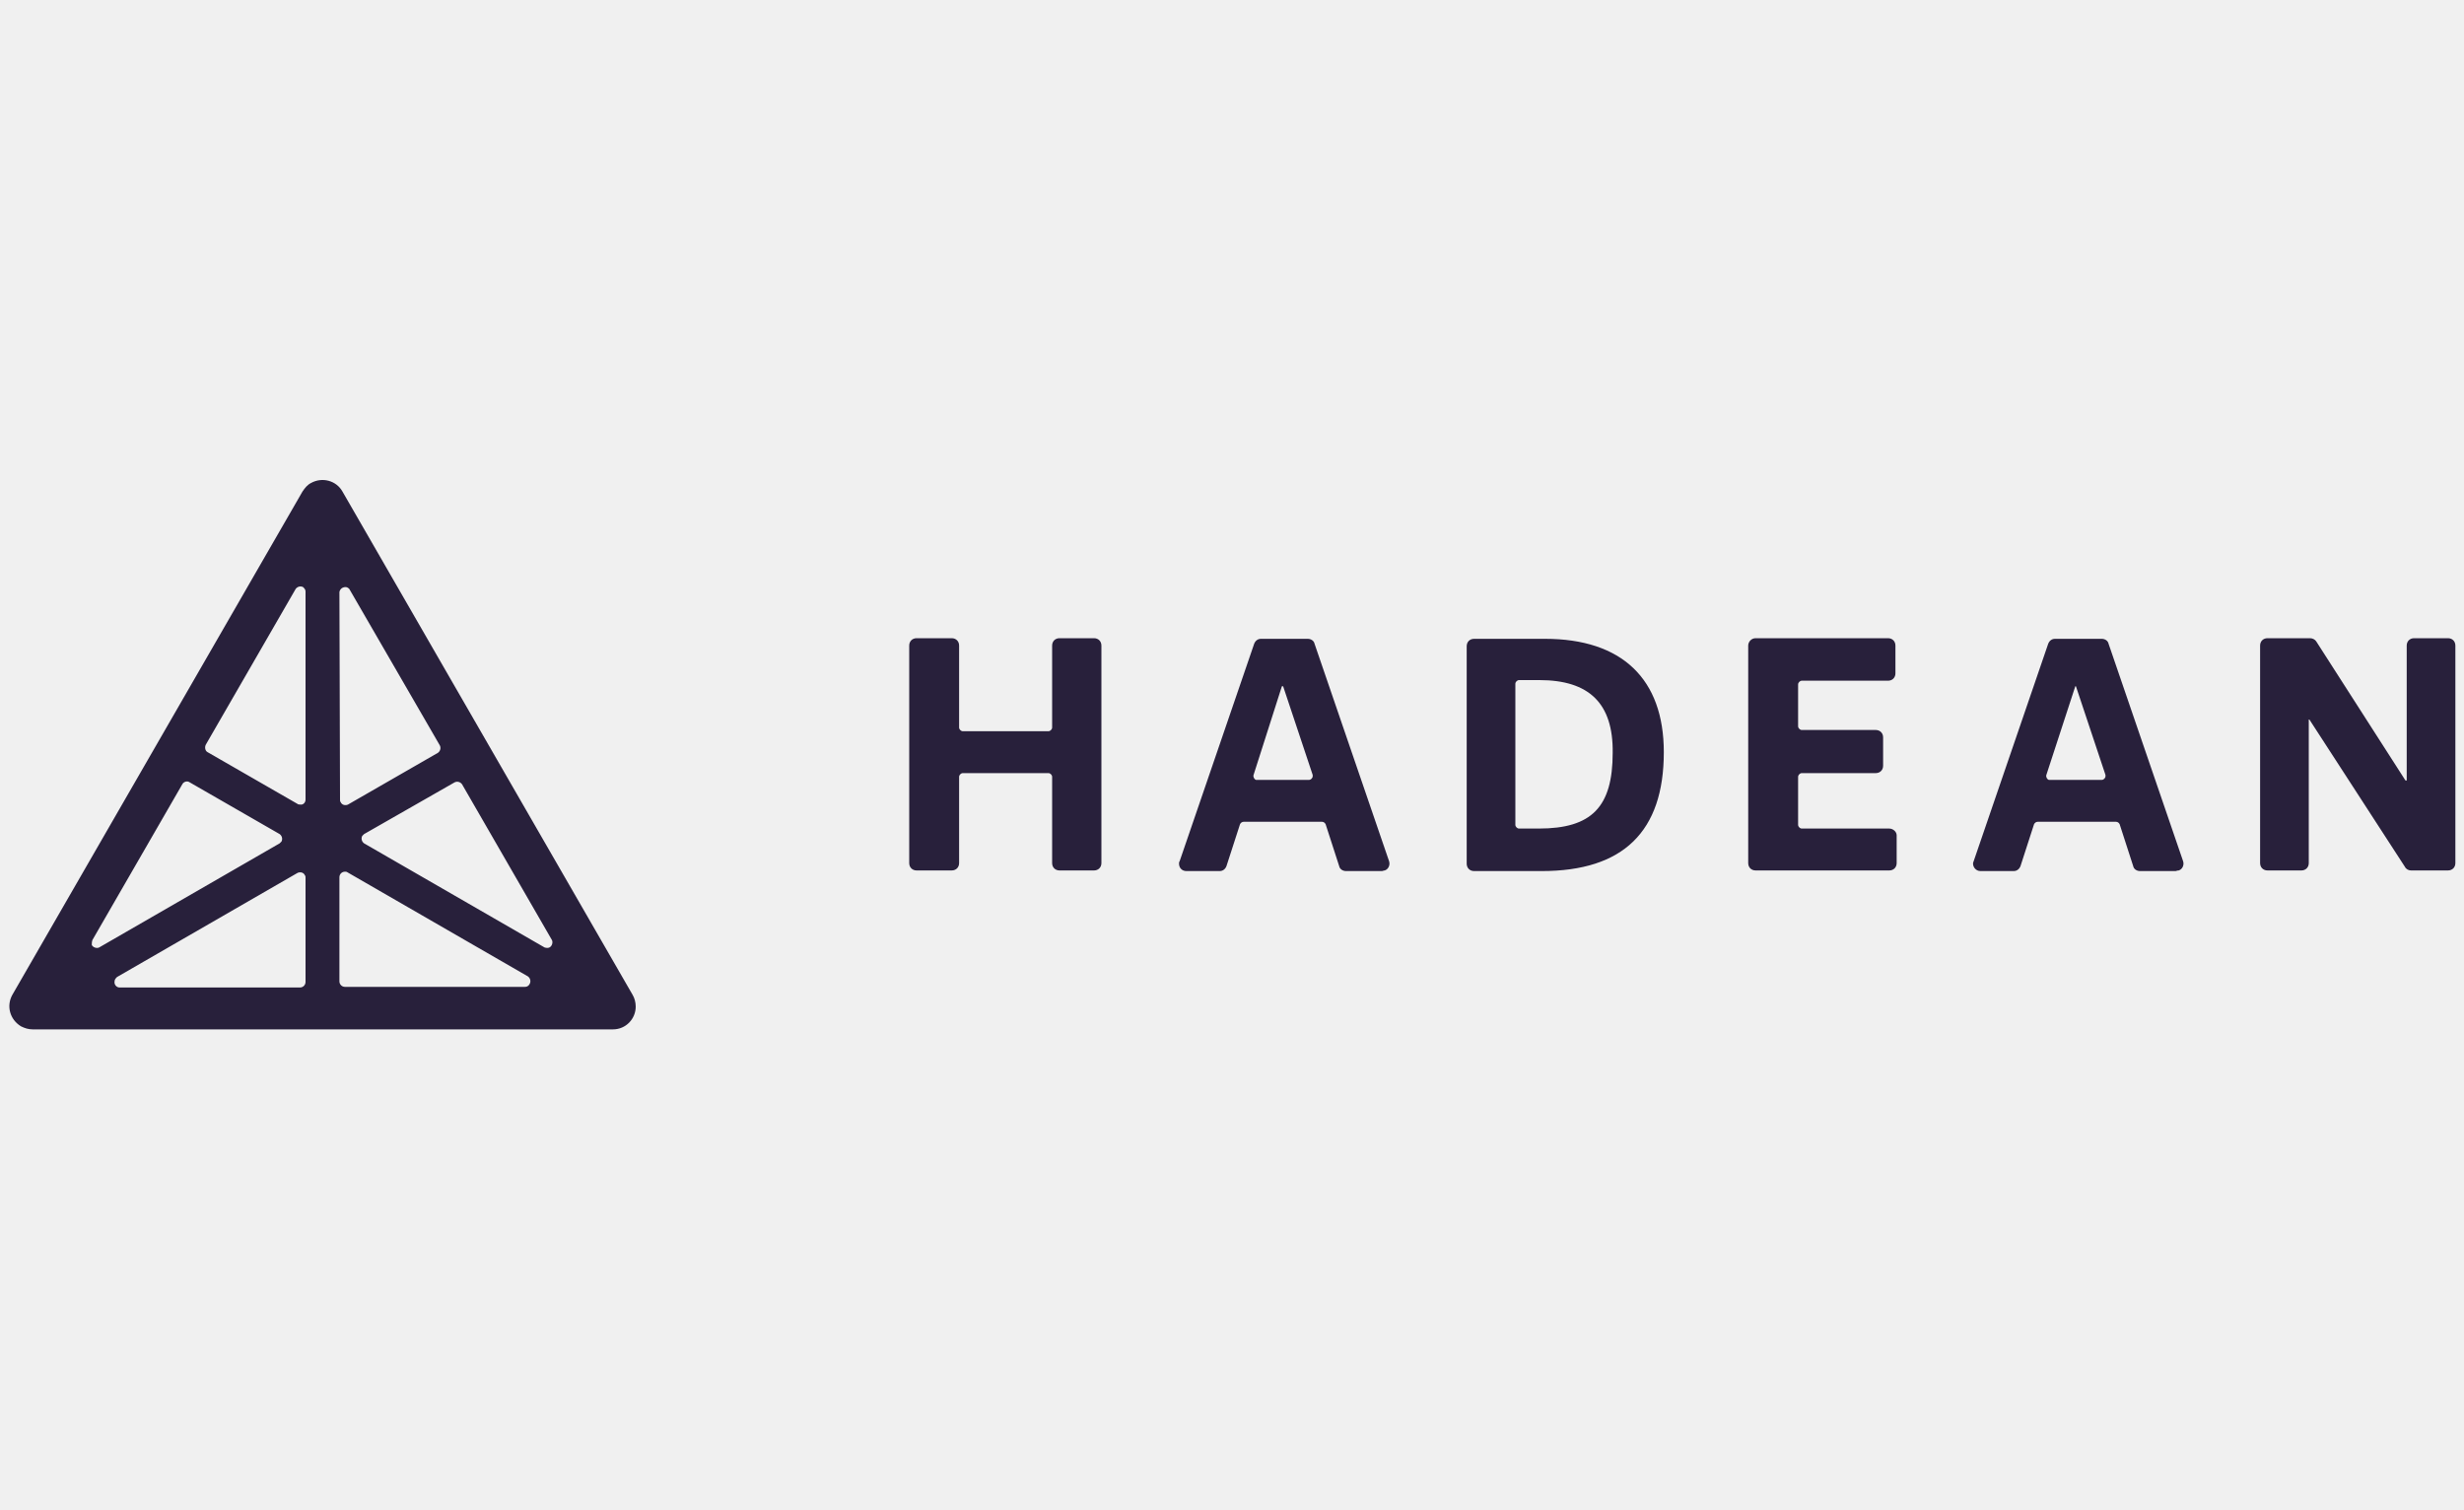
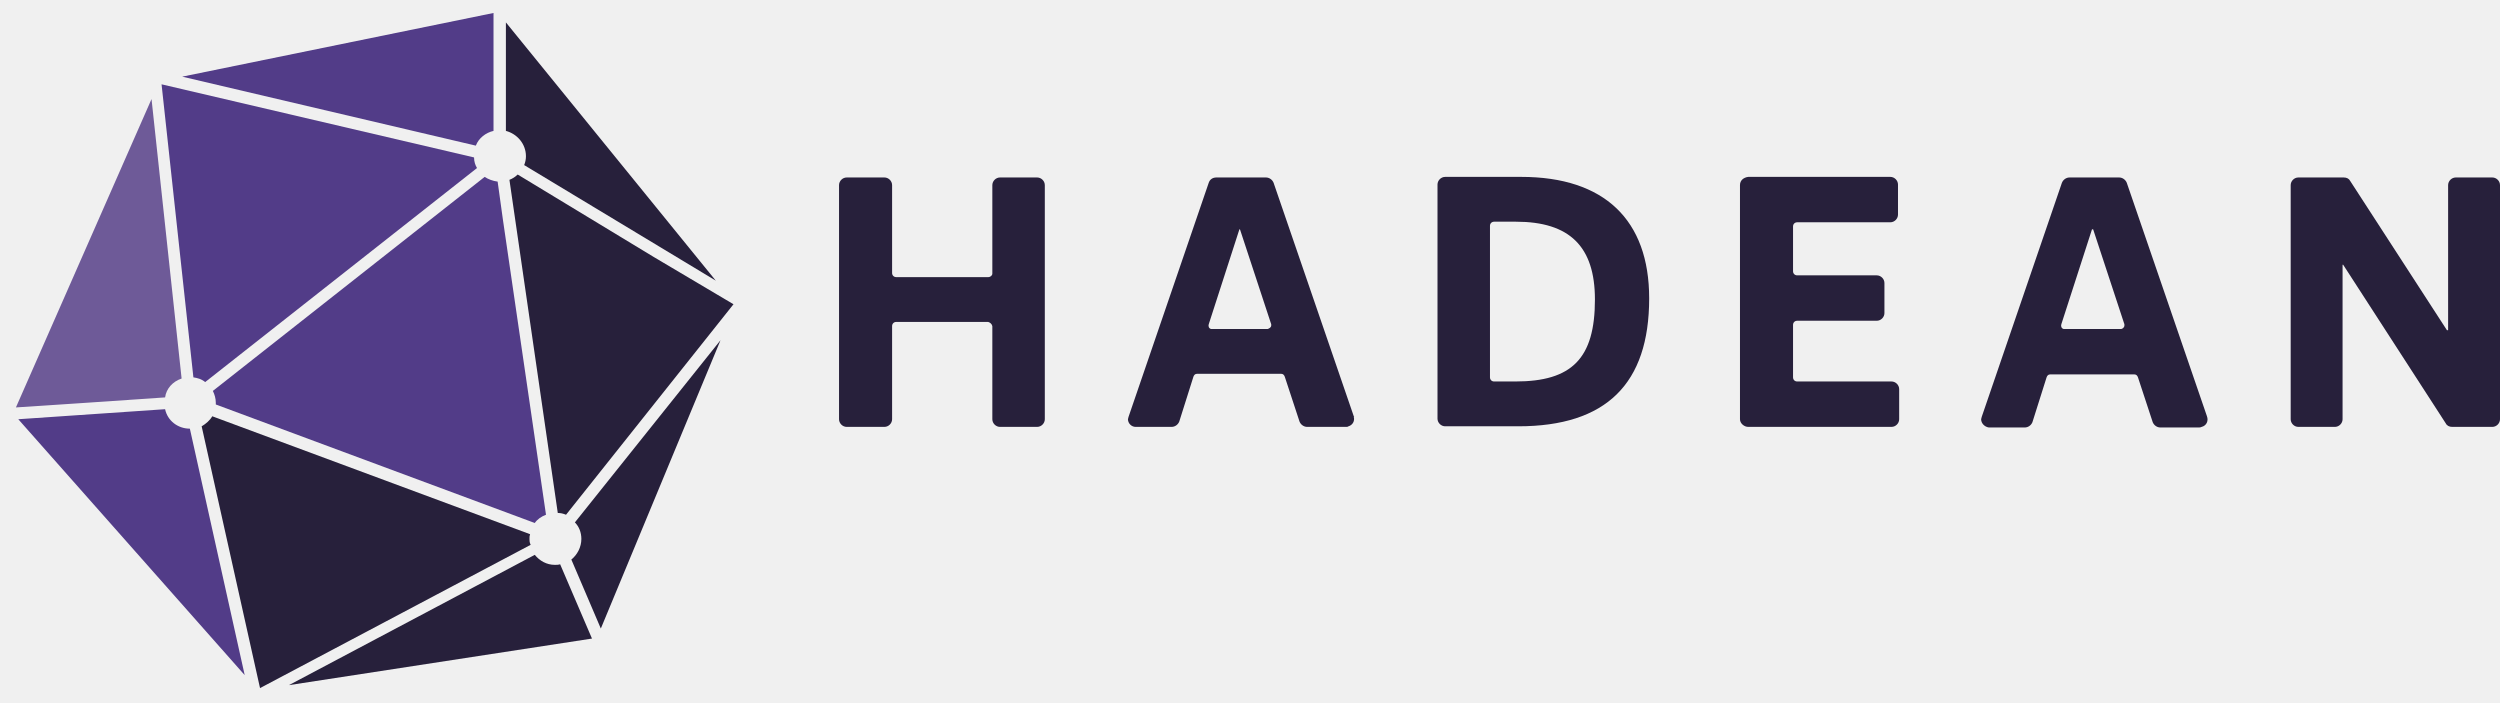
- <svg xmlns="http://www.w3.org/2000/svg" version="1.1" id="Layer_1" x="0px" y="0px" viewBox="0 0 400 245" style="enable-background:new 0 0 400 245;" xml:space="preserve">
-   <style type="text/css"> .st0{fill:#010101;} .st1{enable-background:new ;} .st2{fill:#DB1F26;} .st3{fill:#7A7A7A;} .st4{fill:#EE3275;} .st5{fill:#EE2837;} .st6{fill:#069BCF;} .st7{fill:none;} .st8{clip-path:url(#SVGID_1_);} .st9{fill-rule:evenodd;clip-rule:evenodd;fill:#F4C117;} .st10{clip-path:url(#SVGID_2_);} .st11{fill-rule:evenodd;clip-rule:evenodd;fill:url(#SVGID_3_);} .st12{fill-rule:evenodd;clip-rule:evenodd;fill:url(#SVGID_4_);} .st13{fill-rule:evenodd;clip-rule:evenodd;fill:url(#SVGID_5_);} .st14{fill-rule:evenodd;clip-rule:evenodd;fill:url(#SVGID_6_);} .st15{fill-rule:evenodd;clip-rule:evenodd;fill:url(#SVGID_7_);} .st16{fill-rule:evenodd;clip-rule:evenodd;fill:url(#SVGID_8_);} .st17{clip-path:url(#SVGID_9_);} .st18{fill-rule:evenodd;clip-rule:evenodd;fill:url(#SVGID_10_);} .st19{fill-rule:evenodd;clip-rule:evenodd;fill:url(#SVGID_11_);} .st20{fill-rule:evenodd;clip-rule:evenodd;fill:url(#SVGID_12_);} .st21{fill-rule:evenodd;clip-rule:evenodd;fill:url(#SVGID_13_);} .st22{fill-rule:evenodd;clip-rule:evenodd;fill:url(#SVGID_14_);} .st23{fill-rule:evenodd;clip-rule:evenodd;fill:url(#SVGID_15_);} .st24{fill:#FFFFFF;} .st25{clip-path:url(#SVGID_16_);} .st26{clip-path:url(#SVGID_17_);} .st27{clip-path:url(#SVGID_18_);} .st28{fill-rule:evenodd;clip-rule:evenodd;fill:url(#SVGID_19_);} .st29{fill-rule:evenodd;clip-rule:evenodd;fill:url(#SVGID_20_);} .st30{fill-rule:evenodd;clip-rule:evenodd;fill:url(#SVGID_21_);} .st31{fill-rule:evenodd;clip-rule:evenodd;fill:url(#SVGID_22_);} .st32{fill-rule:evenodd;clip-rule:evenodd;fill:url(#SVGID_23_);} .st33{fill-rule:evenodd;clip-rule:evenodd;fill:url(#SVGID_24_);} .st34{clip-path:url(#SVGID_25_);} .st35{clip-path:url(#SVGID_26_);} .st36{clip-path:url(#SVGID_27_);} .st37{fill-rule:evenodd;clip-rule:evenodd;fill:url(#SVGID_28_);} .st38{fill-rule:evenodd;clip-rule:evenodd;fill:url(#SVGID_29_);} .st39{fill-rule:evenodd;clip-rule:evenodd;fill:url(#SVGID_30_);} .st40{fill-rule:evenodd;clip-rule:evenodd;fill:url(#SVGID_31_);} .st41{fill-rule:evenodd;clip-rule:evenodd;fill:url(#SVGID_32_);} .st42{fill-rule:evenodd;clip-rule:evenodd;fill:url(#SVGID_33_);} .st43{clip-path:url(#SVGID_34_);} .st44{clip-path:url(#SVGID_35_);} .st45{clip-path:url(#SVGID_36_);} .st46{fill-rule:evenodd;clip-rule:evenodd;fill:url(#SVGID_37_);} .st47{fill-rule:evenodd;clip-rule:evenodd;fill:url(#SVGID_38_);} .st48{fill-rule:evenodd;clip-rule:evenodd;fill:url(#SVGID_39_);} .st49{fill-rule:evenodd;clip-rule:evenodd;fill:url(#SVGID_40_);} .st50{fill-rule:evenodd;clip-rule:evenodd;fill:url(#SVGID_41_);} .st51{fill-rule:evenodd;clip-rule:evenodd;fill:url(#SVGID_42_);} .st52{clip-path:url(#SVGID_43_);} .st53{fill-rule:evenodd;clip-rule:evenodd;fill:#FFFFFF;} .st54{fill-rule:evenodd;clip-rule:evenodd;fill:url(#SVGID_44_);} .st55{fill-rule:evenodd;clip-rule:evenodd;fill:url(#SVGID_45_);} .st56{fill-rule:evenodd;clip-rule:evenodd;fill:url(#SVGID_46_);} .st57{fill-rule:evenodd;clip-rule:evenodd;fill:url(#SVGID_47_);} .st58{fill-rule:evenodd;clip-rule:evenodd;fill:url(#SVGID_48_);} .st59{fill-rule:evenodd;clip-rule:evenodd;fill:url(#SVGID_49_);} .st60{fill-rule:evenodd;clip-rule:evenodd;fill:#40464E;} .st61{fill-rule:evenodd;clip-rule:evenodd;fill:#01AFAA;} .st62{fill:#28203B;} .st63{fill-rule:evenodd;clip-rule:evenodd;fill:#010101;} .st64{fill:#F26B3F;} .st65{display:none;fill:#010101;} .st66{fill:#D72027;} .st67{fill:#ED2224;} .st68{fill:#231815;} .st69{display:none;fill-rule:evenodd;clip-rule:evenodd;fill:#323137;} .st70{fill:#3D3D3C;} .st71{fill:#F09877;} </style>
-   <path class="st62" d="M170.2,125.5h-13.9c-0.3,0-0.6,0.3-0.6,0.6v14c0,0.7-0.5,1.2-1.2,1.2h-5.7c-0.7,0-1.2-0.5-1.2-1.2v-35.3 c0-0.7,0.5-1.2,1.2-1.2h5.7c0.7,0,1.2,0.5,1.2,1.2v13.3c0,0.3,0.3,0.6,0.6,0.6c0,0,0,0,0,0h13.9c0.3,0,0.6-0.3,0.6-0.6l0,0v-13.3 c0-0.7,0.5-1.2,1.2-1.2h5.6c0.7,0,1.2,0.5,1.2,1.2v35.3c0,0.7-0.5,1.2-1.2,1.2H172c-0.7,0-1.2-0.5-1.2-1.2v-14 C170.8,125.8,170.5,125.5,170.2,125.5z M224.3,141.4h-5.8c-0.5,0-1-0.3-1.1-0.8l-2.2-6.8c-0.1-0.2-0.3-0.4-0.6-0.4h-12.7 c-0.3,0-0.5,0.2-0.6,0.4l-2.2,6.8c-0.2,0.5-0.6,0.8-1.1,0.8h-5.4c-0.7,0-1.2-0.5-1.2-1.2c0-0.1,0-0.3,0.1-0.4l12.1-35.3 c0.2-0.5,0.6-0.8,1.1-0.8h7.6c0.5,0,1,0.3,1.1,0.8l12.1,35.3c0.2,0.6-0.1,1.3-0.7,1.5C224.6,141.3,224.5,141.4,224.3,141.4 L224.3,141.4z M208.1,111.4l-4.6,14.4c-0.1,0.3,0.1,0.7,0.4,0.8c0.1,0,0.1,0,0.2,0h8.4c0.3,0,0.6-0.3,0.6-0.6c0-0.1,0-0.1,0-0.2 l-4.8-14.4H208.1z M250.3,141.4h-11c-0.7,0-1.2-0.5-1.2-1.2c0,0,0,0,0,0v-35.3c0-0.7,0.5-1.2,1.2-1.2c0,0,0,0,0,0h11.5 c12.5,0,19.3,6.5,19.3,18.4C270.1,135,263.5,141.4,250.3,141.4L250.3,141.4z M249.9,110.4h-3.3c-0.3,0-0.6,0.3-0.6,0.6c0,0,0,0,0,0 v22.9c0,0.3,0.3,0.6,0.6,0.6h3.2c8.6,0,12-3.5,12-12.3C261.9,114.2,258,110.4,249.9,110.4z M285,103.6h21.5c0.7,0,1.2,0.5,1.2,1.2 v4.5c0,0.7-0.5,1.2-1.2,1.2h-14c-0.3,0-0.6,0.3-0.6,0.6c0,0,0,0,0,0v6.8c0,0.3,0.3,0.6,0.6,0.6l0,0h12c0.7,0,1.2,0.5,1.2,1.2 c0,0,0,0,0,0v4.6c0,0.7-0.5,1.2-1.2,1.2c0,0,0,0,0,0h-12c-0.3,0-0.6,0.3-0.6,0.6c0,0,0,0,0,0v7.8c0,0.3,0.3,0.6,0.6,0.6l0,0h14.2 c0.6,0,1.2,0.5,1.2,1.1v4.5c0,0.7-0.5,1.2-1.2,1.2H285c-0.7,0-1.2-0.5-1.2-1.2c0,0,0,0,0,0v-35.3C283.8,104.2,284.3,103.6,285,103.6 z M353.2,141.4h-5.8c-0.5,0-1-0.3-1.1-0.8l-2.2-6.8c-0.1-0.2-0.3-0.4-0.6-0.4h-12.7c-0.3,0-0.5,0.2-0.6,0.4l-2.2,6.8 c-0.2,0.5-0.6,0.8-1.1,0.8h-5.4c-0.7,0-1.2-0.6-1.2-1.2c0-0.1,0-0.2,0.1-0.4l12.1-35.3c0.2-0.5,0.6-0.8,1.1-0.8h7.6 c0.5,0,1,0.3,1.1,0.8l12.1,35.3c0.2,0.6-0.1,1.3-0.7,1.5C353.4,141.3,353.3,141.4,353.2,141.4z M336.9,111.4l-4.7,14.4 c-0.1,0.3,0.1,0.7,0.4,0.8c0.1,0,0.1,0,0.2,0h8.4c0.3,0,0.6-0.3,0.6-0.6c0-0.1,0-0.1,0-0.2l-4.8-14.4H336.9z M374.9,116.8h-0.1v23.3 c0,0.7-0.5,1.2-1.2,1.2h-5.5c-0.7,0-1.2-0.5-1.2-1.2v-35.3c0-0.7,0.5-1.2,1.2-1.2h6.9c0.4,0,0.8,0.2,1,0.5l14.5,22.6h0.2v-21.9 c0-0.7,0.5-1.2,1.2-1.2c0,0,0,0,0,0h5.5c0.7,0,1.2,0.5,1.2,1.2v35.3c0,0.7-0.5,1.2-1.2,1.2h-6c-0.4,0-0.8-0.2-1-0.6L374.9,116.8z M102.7,161.5L55.6,79.8c-1-1.8-3.3-2.4-5.1-1.4c-0.6,0.3-1,0.8-1.4,1.4L2,161.5c-1,1.8-0.4,4,1.4,5.1c0.6,0.3,1.2,0.5,1.9,0.5h94.2 c2.1,0,3.7-1.7,3.7-3.7C103.2,162.7,103,162,102.7,161.5z M15,152.6l14.6-25.3c0.2-0.4,0.8-0.6,1.2-0.3l14.6,8.4 c0.4,0.3,0.5,0.8,0.3,1.2c-0.1,0.1-0.2,0.2-0.3,0.3l-29.3,16.9c-0.4,0.2-1,0-1.2-0.4C14.9,153.2,14.9,152.9,15,152.6z M49.6,159.4 c0,0.5-0.4,0.9-0.9,0.9H19.4c-0.5,0-0.9-0.5-0.8-1c0-0.3,0.2-0.5,0.4-0.7l29.3-16.9c0.4-0.2,1-0.1,1.2,0.4c0.1,0.1,0.1,0.2,0.1,0.4 L49.6,159.4z M49.6,129.8c0,0.5-0.4,0.9-0.9,0.8c-0.1,0-0.3,0-0.4-0.1l-14.6-8.4c-0.4-0.2-0.5-0.8-0.3-1.2l14.6-25.3 c0.3-0.4,0.8-0.5,1.2-0.3c0.2,0.2,0.4,0.4,0.4,0.7V129.8z M55.1,96.1c0.1-0.5,0.5-0.8,1-0.8c0.2,0,0.4,0.1,0.6,0.3L71.4,121 c0.2,0.4,0.1,0.9-0.3,1.2l-14.6,8.4c-0.4,0.2-1,0.1-1.2-0.4c-0.1-0.1-0.1-0.2-0.1-0.4L55.1,96.1z M85.2,160.2H56 c-0.5,0-0.9-0.4-0.9-0.9v-16.9c0-0.5,0.4-0.9,0.9-0.9c0.1,0,0.3,0,0.4,0.1l29.3,16.9c0.4,0.3,0.5,0.8,0.3,1.2 C85.8,160.1,85.5,160.2,85.2,160.2z M88.4,153.8l-29.3-16.9c-0.4-0.3-0.5-0.8-0.3-1.2c0.1-0.1,0.2-0.2,0.3-0.3l14.7-8.4 c0.4-0.2,0.9-0.1,1.2,0.3l14.6,25.3c0.2,0.4,0,1-0.4,1.2C89,153.9,88.7,153.9,88.4,153.8L88.4,153.8z" />
+ <svg xmlns="http://www.w3.org/2000/svg" version="1.1" id="Clean_ICO" x="0px" y="0px" viewBox="0 0 424 119.1" style="enable-background:new 0 0 424 119.1;" xml:space="preserve">
+   <style type="text/css">
+ 	.st0{fill:#27203B;}
+ 	.st1{fill:#6E5A98;}
+ 	.st2{fill:#523C88;}
+ </style>
+   <g>
+     <path class="st0" d="M167.6,54.6H152c-0.4,0-0.7,0.3-0.7,0.7v15.8c0,0.7-0.6,1.3-1.3,1.3c0,0,0,0,0,0h-6.4c-0.7,0-1.3-0.6-1.3-1.3   V31.4c0-0.7,0.6-1.3,1.3-1.3h6.4c0.7,0,1.3,0.6,1.3,1.3v14.9c0,0.4,0.3,0.7,0.7,0.7l0,0h15.6c0.4,0,0.7-0.3,0.7-0.6c0,0,0,0,0,0   l0,0V31.4c0-0.7,0.6-1.3,1.3-1.3h6.3c0.7,0,1.3,0.6,1.3,1.3v39.7c0,0.7-0.6,1.3-1.3,1.3c0,0,0,0,0,0h-6.3c-0.7,0-1.3-0.6-1.3-1.3   V55.3C168.2,54.9,167.9,54.7,167.6,54.6z" />
+     <path class="st0" d="M229.6,70.6L216,31c-0.2-0.5-0.7-0.9-1.3-0.9h-8.4c-0.6,0-1.1,0.3-1.3,0.9l-13.6,39.7c0,0.1-0.1,0.3-0.1,0.4   c0,0.7,0.6,1.3,1.3,1.3h6.1c0.6,0,1.1-0.4,1.3-0.9l2.4-7.6c0.1-0.3,0.3-0.5,0.6-0.5h14.3c0.3,0,0.5,0.2,0.6,0.5l2.5,7.6   c0.2,0.5,0.7,0.9,1.3,0.9h6.6c0.1,0,0.3,0,0.4-0.1c0.7-0.2,1.1-0.9,0.9-1.6C229.7,70.7,229.7,70.7,229.6,70.6z M215,55.8h-9.4   c-0.1,0-0.1,0-0.2,0c-0.4-0.1-0.5-0.5-0.4-0.8l5.2-16.1h0.1l5.3,16.1c0,0.1,0,0.1,0,0.2C215.6,55.5,215.3,55.7,215,55.8z" />
+     <path class="st0" d="M258,30h-12.9c-0.7,0-1.3,0.6-1.3,1.3v39.7l0,0c0,0.7,0.6,1.3,1.3,1.3l0,0h12.4c14.9,0,22.2-7.2,22.2-21.7   C279.7,37.3,272.1,30,258,30z M257,64.7h-3.6c-0.4,0-0.7-0.3-0.7-0.7V38.3l0,0c0-0.4,0.3-0.7,0.7-0.7h3.7c9.1,0,13.4,4.2,13.4,13.2   C270.5,60.8,266.6,64.7,257,64.7z" />
+     <path class="st0" d="M296.5,30h24.1c0.7,0,1.3,0.6,1.3,1.3v5.1c0,0.7-0.6,1.3-1.3,1.3h-15.8c-0.4,0-0.7,0.3-0.7,0.7v0l0,0v7.6   c0,0.4,0.3,0.7,0.7,0.7l0,0h13.5c0.7,0,1.3,0.6,1.3,1.3c0,0,0,0,0,0l0,0v5.1c0,0.7-0.6,1.3-1.3,1.3c0,0,0,0,0,0h-13.5   c-0.4,0-0.7,0.3-0.7,0.7l0,0V64c0,0.4,0.3,0.7,0.7,0.7l0,0h16c0.7,0,1.3,0.6,1.3,1.3v5.1c0,0.7-0.6,1.3-1.3,1.3c0,0,0,0,0,0h-24.3   c-0.7,0-1.4-0.6-1.4-1.3c0,0,0,0,0,0V31.4C295.1,30.6,295.7,30.1,296.5,30z" />
+     <path class="st0" d="M374.3,70.6L360.7,31c-0.2-0.5-0.7-0.9-1.3-0.9H351c-0.6,0-1.1,0.4-1.3,0.9l-13.6,39.7c0,0.1-0.1,0.3-0.1,0.4   c0,0.7,0.6,1.3,1.3,1.4h6.1c0.6,0,1.1-0.4,1.3-0.9l2.4-7.6c0.1-0.3,0.3-0.5,0.6-0.5h14.3c0.3,0,0.5,0.2,0.6,0.5l2.5,7.6   c0.2,0.5,0.7,0.9,1.3,0.9h6.5c0.2,0,0.3,0,0.5-0.1C374.2,72.2,374.6,71.4,374.3,70.6C374.4,70.7,374.4,70.7,374.3,70.6z    M359.7,55.8h-9.4H350c-0.4-0.1-0.5-0.5-0.4-0.8l5.2-16.1h0.2l5.3,16.1c0,0.1,0,0.1,0,0.2C360.3,55.5,360,55.8,359.7,55.8z" />
+     <path class="st0" d="M397.4,44.9h-0.1v26.2c0,0.7-0.6,1.3-1.3,1.3c0,0,0,0,0,0h-6.2c-0.7,0-1.3-0.6-1.3-1.3V31.4   c0-0.7,0.6-1.3,1.3-1.3h7.7c0.5,0,0.9,0.2,1.1,0.6L415,56h0.2V31.4c0-0.7,0.6-1.3,1.3-1.3h6.2c0.7,0,1.3,0.6,1.3,1.3v39.7   c0,0.7-0.6,1.3-1.3,1.3c0,0,0,0,0,0h-6.8c-0.5,0-0.9-0.2-1.1-0.6L397.4,44.9z" />
+   </g>
+   <g>
+     <path class="st1" d="M30.8,64.2l-5.1-47.4l-23,52.3l12.1-0.8l13.2-0.9C28.2,65.9,29.3,64.7,30.8,64.2z" />
+     <g>
+       <path class="st2" d="M92.6,87.3l-7.3-50l-0.9-6.5c-0.8-0.1-1.6-0.4-2.2-0.8L36.1,66.3c0.3,0.6,0.5,1.3,0.5,2c0,0.1,0,0.2,0,0.3    l54.1,20.1C91.1,88.1,91.8,87.6,92.6,87.3z" />
+       <path class="st2" d="M34.8,64.8l46.1-36.3c-0.3-0.5-0.5-1.1-0.5-1.8l-53-12.4L32.8,64C33.5,64.1,34.2,64.3,34.8,64.8z" />
+       <path class="st2" d="M80.7,24.7c0.5-1.3,1.7-2.2,3-2.5V2.2L30.9,13L80.7,24.7z" />
+       <path class="st2" d="M32.2,72.7L32.2,72.7c-2.1,0-3.8-1.4-4.2-3.3L3.1,71.1l38.4,43.4L32.2,72.7z" />
+     </g>
+     <g>
+       <path class="st0" d="M89.8,91.4c0-0.3,0-0.5,0.1-0.8L36,70.6c-0.4,0.7-1.1,1.3-1.8,1.7l9.9,44.4l45.9-24.3    C89.8,92,89.8,91.7,89.8,91.4z" />
+       <path class="st0" d="M95,95.7c-0.3,0.1-0.6,0.1-0.9,0.1c-1.4,0-2.6-0.7-3.4-1.7L49,116.2l51.4-7.9L95,95.7z" />
+       <path class="st0" d="M110.9,43.6l-23.1-14c-0.4,0.4-0.9,0.7-1.4,0.9L94.6,87c0.5,0,0.9,0.1,1.4,0.3l28.4-35.7L110.9,43.6z" />
+       <path class="st0" d="M85.8,22.2c1.9,0.5,3.4,2.2,3.4,4.3c0,0.5-0.1,1-0.3,1.5l32.5,19.6L85.8,3.8V22.2z" />
+       <path class="st0" d="M98.6,91.4c0,1.4-0.7,2.7-1.7,3.5l5,11.7l20.3-48.9L97.5,88.6C98.2,89.3,98.6,90.3,98.6,91.4z" />
+     </g>
+   </g>
</svg>
